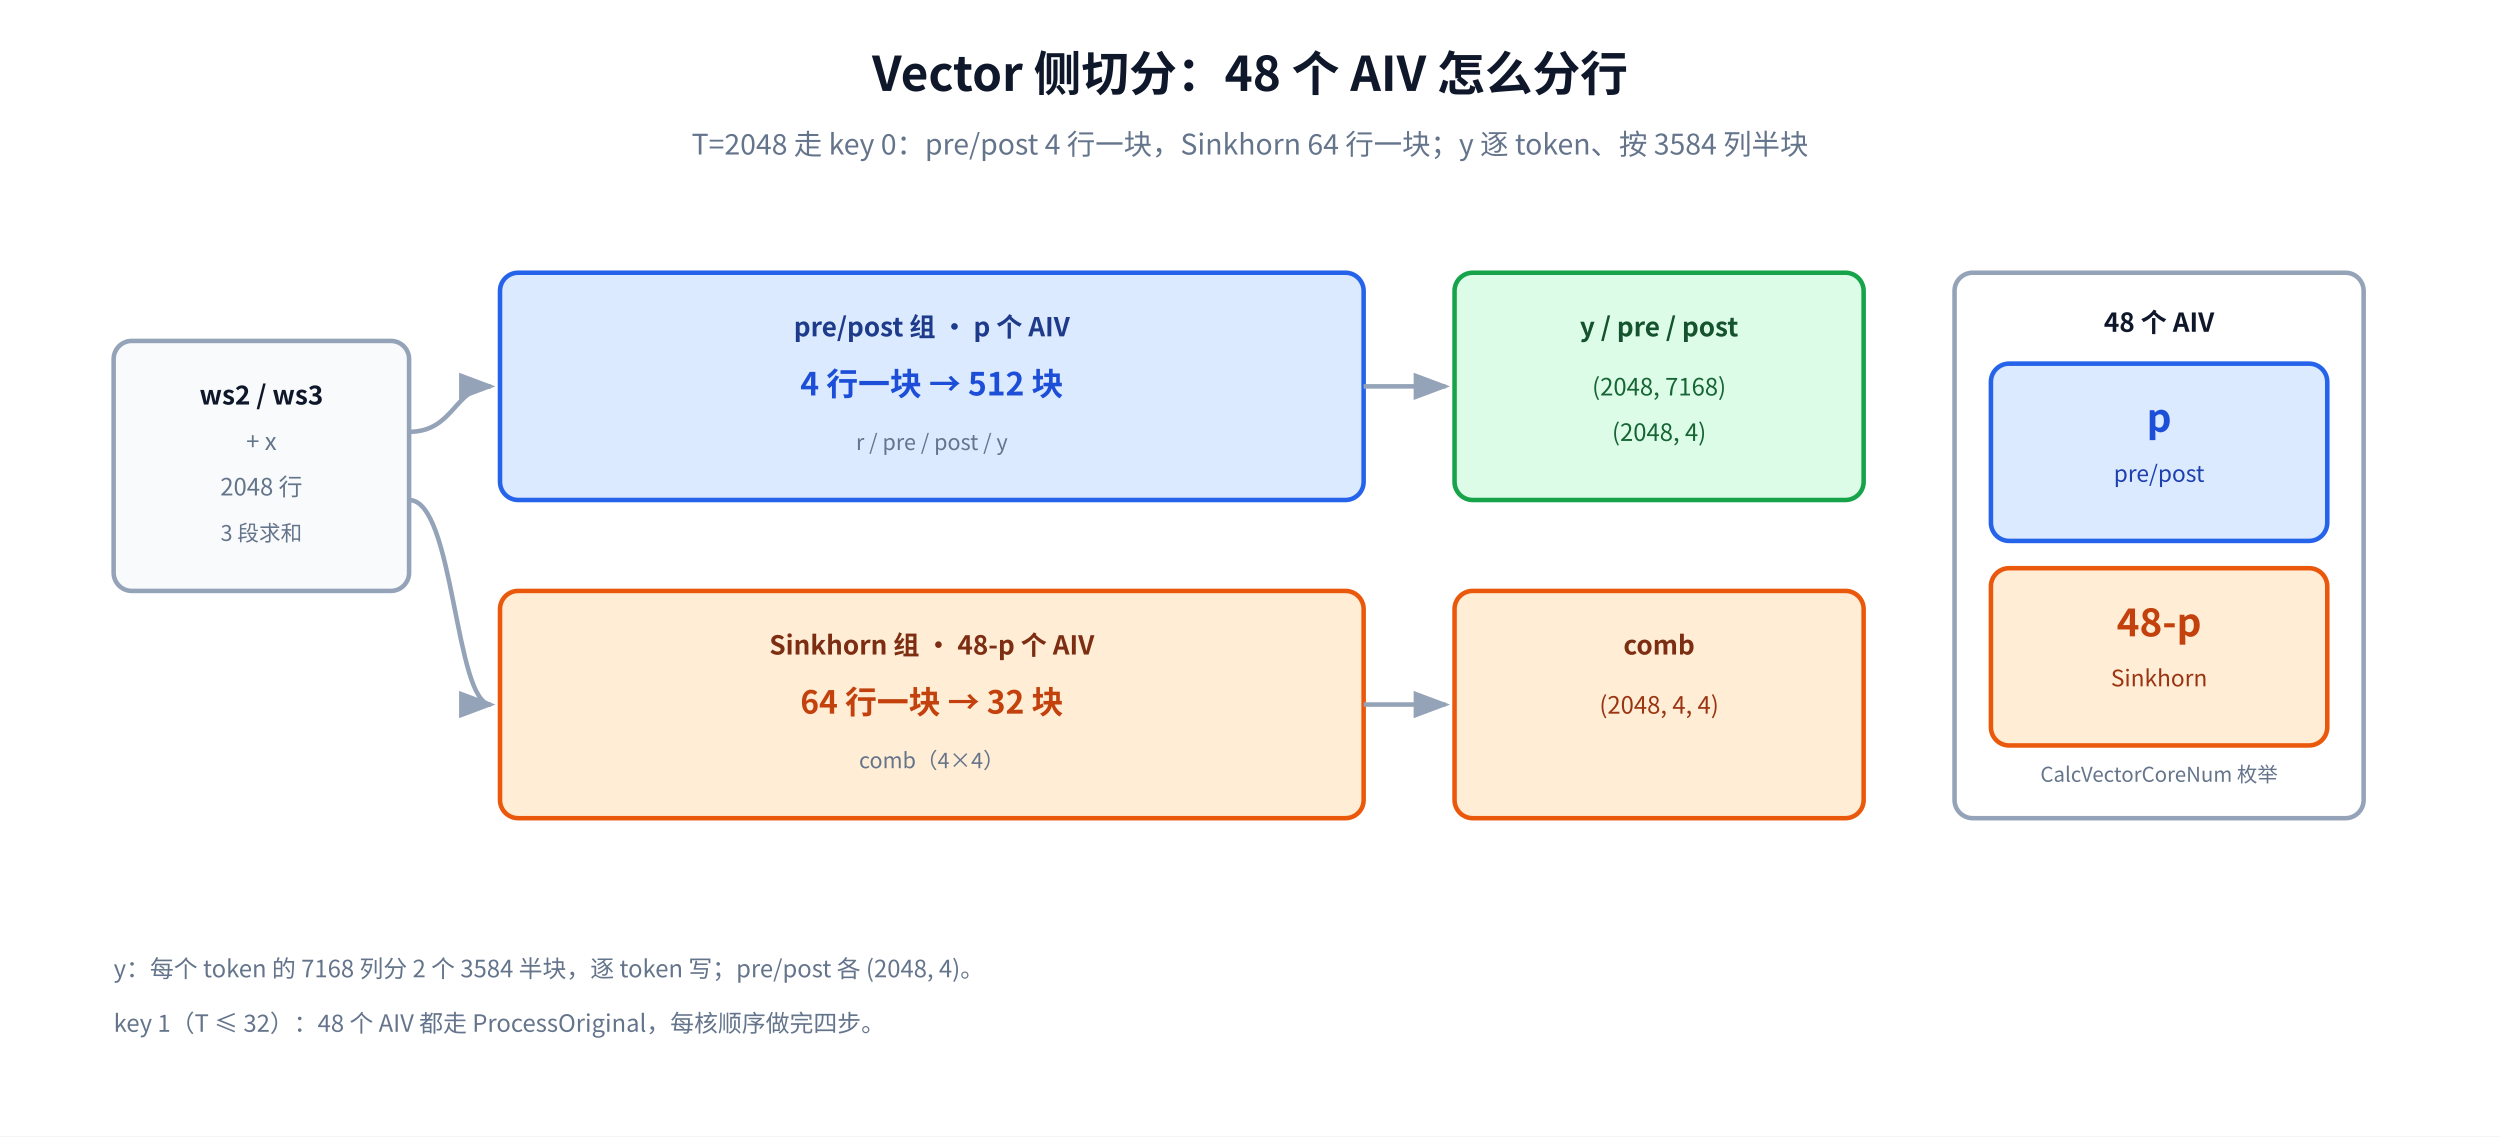
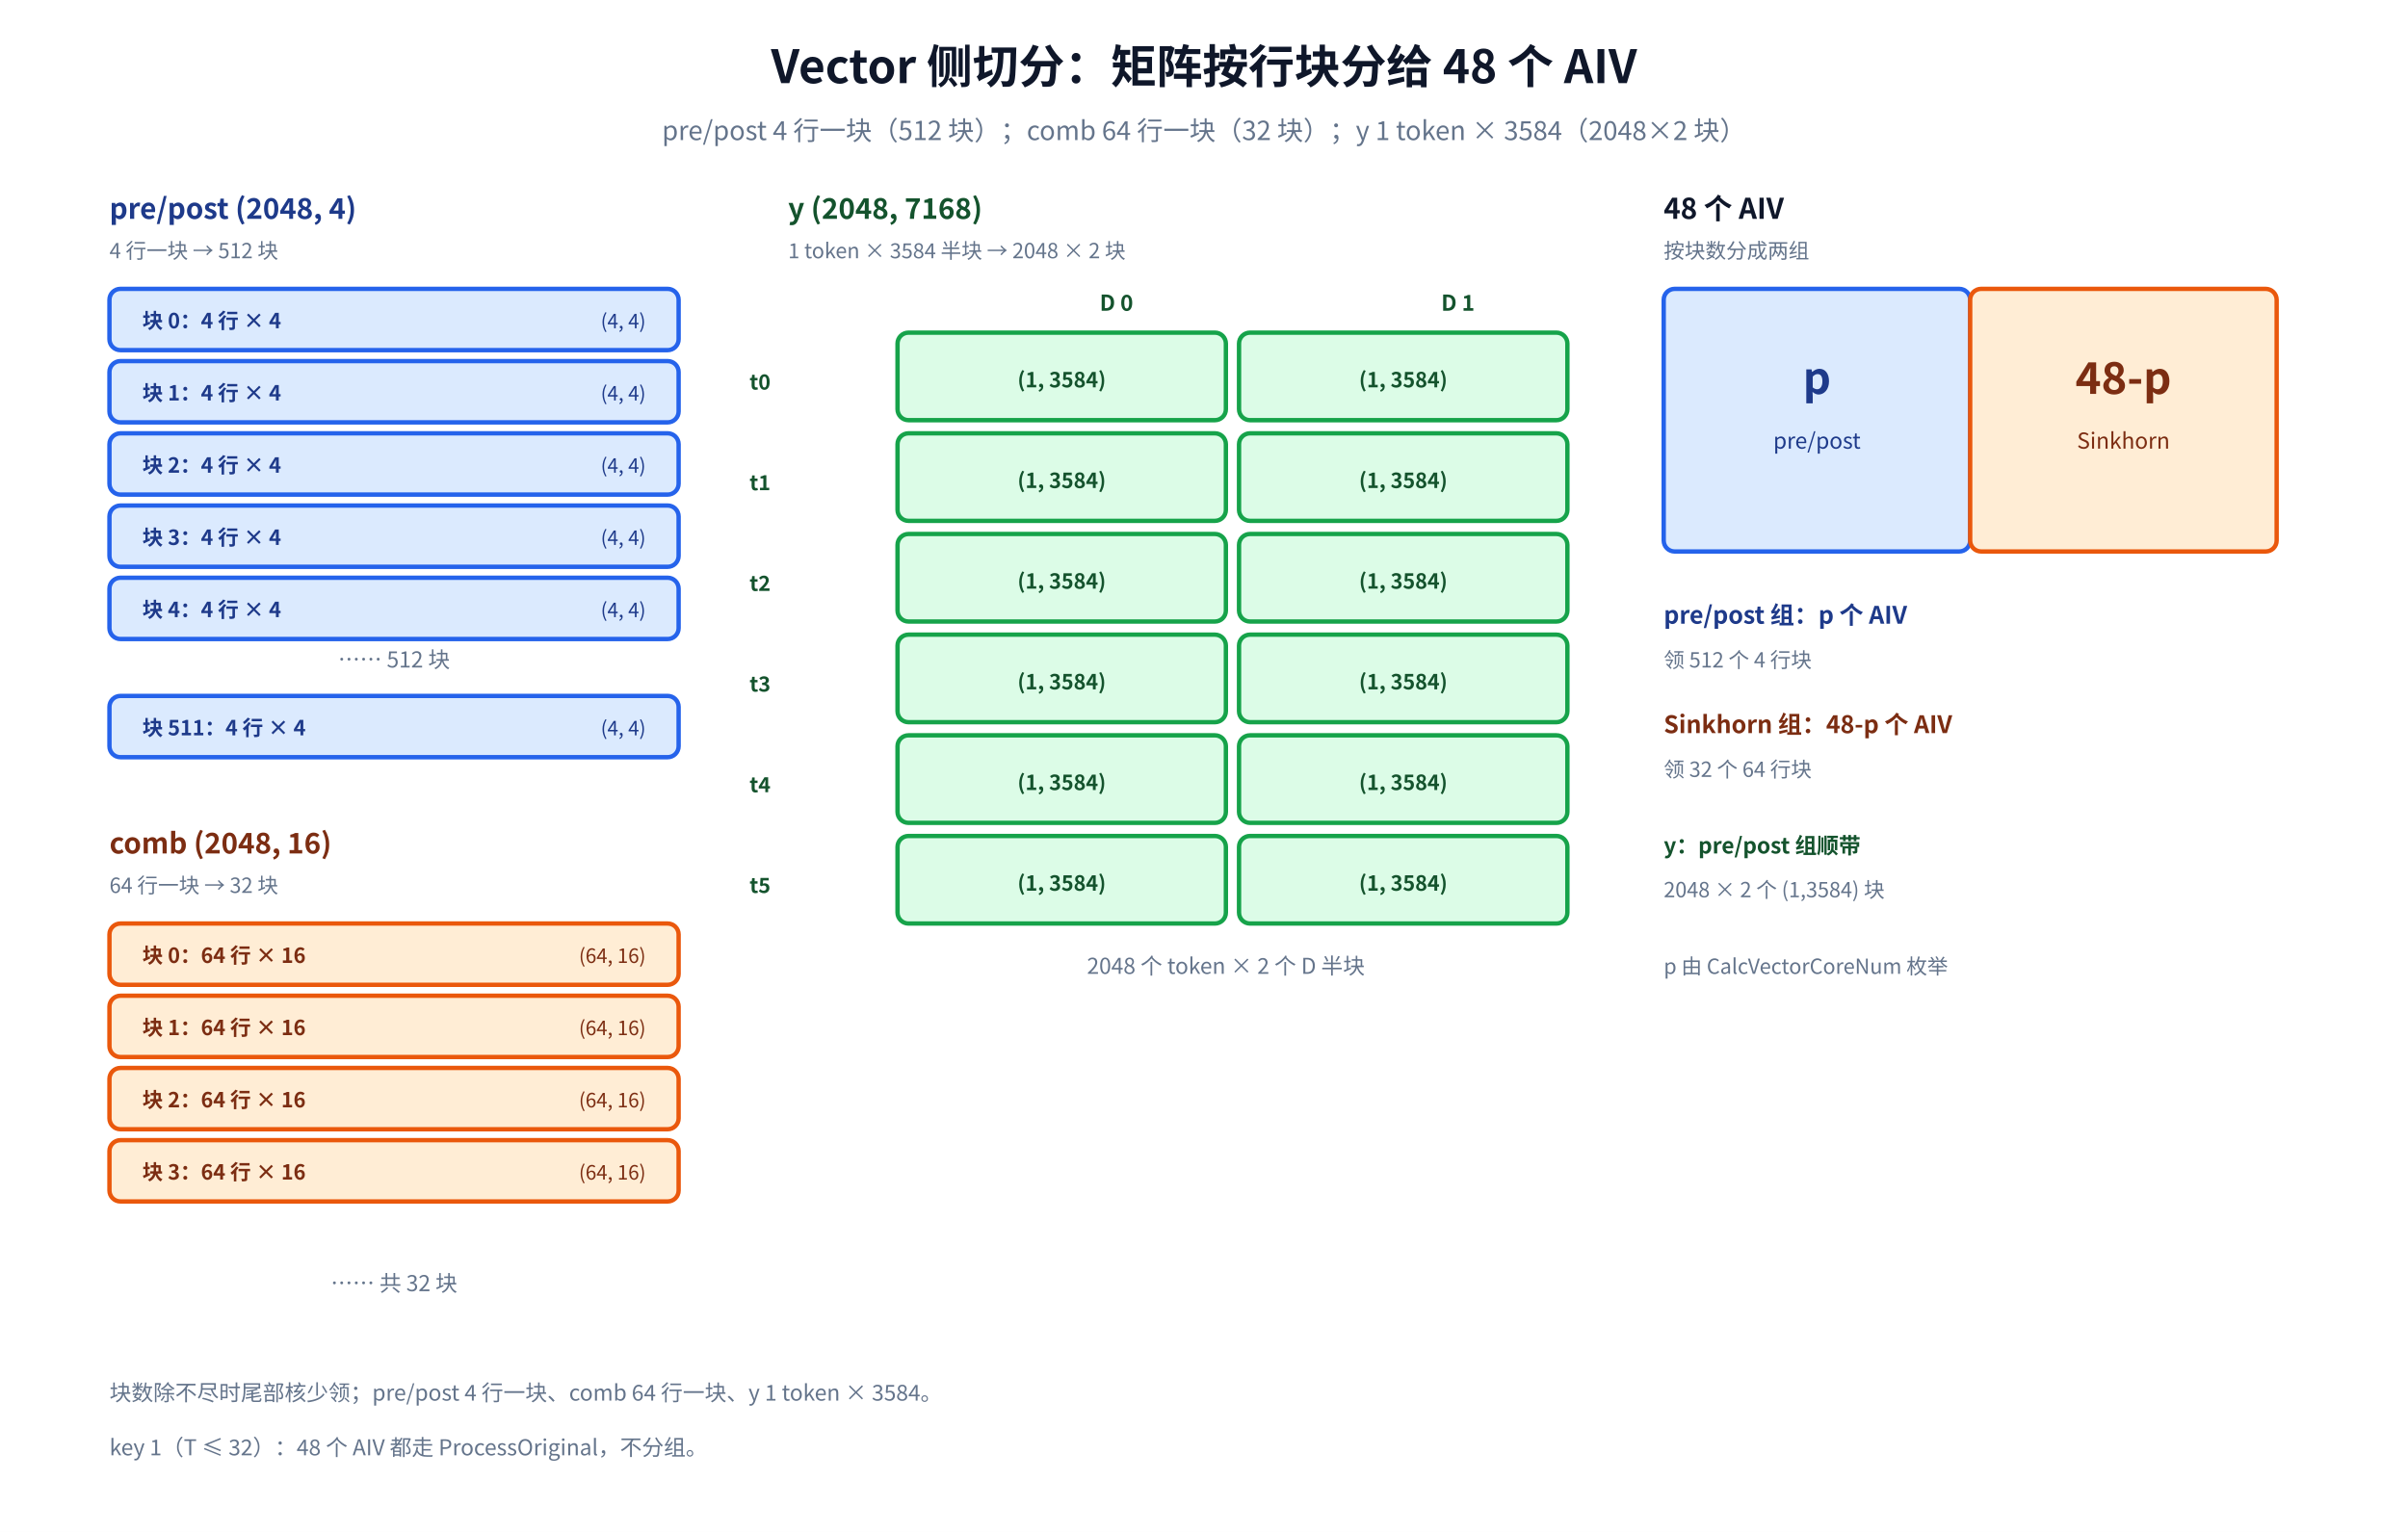
- <svg xmlns="http://www.w3.org/2000/svg" width="1100" height="500" viewBox="0 0 1100 500">
-   <defs>
-     <marker id="ab" markerWidth="9" markerHeight="9" refX="7" refY="3" orient="auto" markerUnits="strokeWidth">
-       <path d="M0,0 L0,6 L8,3 z" fill="#2563eb" />
-     </marker>
-     <marker id="ao" markerWidth="9" markerHeight="9" refX="7" refY="3" orient="auto" markerUnits="strokeWidth">
-       <path d="M0,0 L0,6 L8,3 z" fill="#ea580c" />
-     </marker>
-     <marker id="ag" markerWidth="9" markerHeight="9" refX="7" refY="3" orient="auto" markerUnits="strokeWidth">
-       <path d="M0,0 L0,6 L8,3 z" fill="#16a34a" />
-     </marker>
-     <marker id="as" markerWidth="9" markerHeight="9" refX="7" refY="3" orient="auto" markerUnits="strokeWidth">
-       <path d="M0,0 L0,6 L8,3 z" fill="#94a3b8" />
-     </marker>
-   </defs>
-   <rect width="1100" height="500" fill="#ffffff" />
-   <text x="550" y="40" text-anchor="middle" font-family="Microsoft YaHei, Noto Sans CJK SC, Arial, sans-serif" font-size="21" font-weight="700" fill="#0f172a">Vector 侧切分：48 个 AIV 怎么分行</text>
-   <text x="550" y="68" text-anchor="middle" font-family="Microsoft YaHei, Noto Sans CJK SC, Arial, sans-serif" font-size="12.5" font-weight="normal" fill="#64748b">T=2048 走 key 0：pre/post 4 行一块，Sinkhorn 64 行一块；y 逐 token、按 3584 列半块</text>
-   <rect x="50" y="150" width="130" height="110" rx="8" fill="#f8fafc" stroke="#94a3b8" stroke-width="2" />
-   <text x="115" y="178" text-anchor="middle" font-family="Microsoft YaHei, Noto Sans CJK SC, Arial, sans-serif" font-size="11.5" font-weight="700" fill="#0f172a">ws2 / ws3</text>
-   <text x="115" y="198" text-anchor="middle" font-family="Microsoft YaHei, Noto Sans CJK SC, Arial, sans-serif" font-size="10.5" font-weight="normal" fill="#64748b">+ x</text>
-   <text x="115" y="218" text-anchor="middle" font-family="Microsoft YaHei, Noto Sans CJK SC, Arial, sans-serif" font-size="10.5" font-weight="normal" fill="#64748b">2048 行</text>
-   <text x="115" y="238" text-anchor="middle" font-family="Microsoft YaHei, Noto Sans CJK SC, Arial, sans-serif" font-size="9.5" font-weight="normal" fill="#64748b">3 段求和</text>
-   <rect x="220" y="120" width="380" height="100" rx="8" fill="#dbeafe" stroke="#2563eb" stroke-width="2" />
-   <text x="410" y="148" text-anchor="middle" font-family="Microsoft YaHei, Noto Sans CJK SC, Arial, sans-serif" font-size="11.5" font-weight="700" fill="#1e3a8a">pre/post 组 · p 个 AIV</text>
-   <text x="410" y="174" text-anchor="middle" font-family="Microsoft YaHei, Noto Sans CJK SC, Arial, sans-serif" font-size="14" font-weight="700" fill="#1d4ed8">4 行一块 → 512 块</text>
-   <text x="410" y="198" text-anchor="middle" font-family="Microsoft YaHei, Noto Sans CJK SC, Arial, sans-serif" font-size="9.5" font-weight="normal" fill="#64748b">r / pre / post / y</text>
-   <rect x="220" y="260" width="380" height="100" rx="8" fill="#ffedd5" stroke="#ea580c" stroke-width="2" />
-   <text x="410" y="288" text-anchor="middle" font-family="Microsoft YaHei, Noto Sans CJK SC, Arial, sans-serif" font-size="11.5" font-weight="700" fill="#7c2d12">Sinkhorn 组 · 48-p 个 AIV</text>
-   <text x="410" y="314" text-anchor="middle" font-family="Microsoft YaHei, Noto Sans CJK SC, Arial, sans-serif" font-size="14" font-weight="700" fill="#c2410c">64 行一块 → 32 块</text>
-   <text x="410" y="338" text-anchor="middle" font-family="Microsoft YaHei, Noto Sans CJK SC, Arial, sans-serif" font-size="9.5" font-weight="normal" fill="#64748b">comb（4×4）</text>
-   <rect x="640" y="120" width="180" height="100" rx="8" fill="#dcfce7" stroke="#16a34a" stroke-width="2" />
-   <text x="730" y="148" text-anchor="middle" font-family="Microsoft YaHei, Noto Sans CJK SC, Arial, sans-serif" font-size="11.5" font-weight="700" fill="#14532d">y / pre / post</text>
-   <text x="730" y="174" text-anchor="middle" font-family="Microsoft YaHei, Noto Sans CJK SC, Arial, sans-serif" font-size="10.5" font-weight="normal" fill="#166534">(2048, 7168)</text>
-   <text x="730" y="194" text-anchor="middle" font-family="Microsoft YaHei, Noto Sans CJK SC, Arial, sans-serif" font-size="10.5" font-weight="normal" fill="#166534">(2048, 4)</text>
-   <rect x="640" y="260" width="180" height="100" rx="8" fill="#ffedd5" stroke="#ea580c" stroke-width="2" />
-   <text x="730" y="288" text-anchor="middle" font-family="Microsoft YaHei, Noto Sans CJK SC, Arial, sans-serif" font-size="11.5" font-weight="700" fill="#7c2d12">comb</text>
-   <text x="730" y="314" text-anchor="middle" font-family="Microsoft YaHei, Noto Sans CJK SC, Arial, sans-serif" font-size="10.5" font-weight="normal" fill="#9a3412">(2048, 4, 4)</text>
-   <rect x="860" y="120" width="180" height="240" rx="8" fill="#ffffff" stroke="#94a3b8" stroke-width="2" />
-   <text x="950" y="146" text-anchor="middle" font-family="Microsoft YaHei, Noto Sans CJK SC, Arial, sans-serif" font-size="11.5" font-weight="700" fill="#0f172a">48 个 AIV</text>
-   <rect x="876" y="160" width="148" height="78" rx="8" fill="#dbeafe" stroke="#2563eb" stroke-width="2" />
-   <text x="950" y="190" text-anchor="middle" font-family="Microsoft YaHei, Noto Sans CJK SC, Arial, sans-serif" font-size="17" font-weight="700" fill="#1d4ed8">p</text>
-   <text x="950" y="212" text-anchor="middle" font-family="Microsoft YaHei, Noto Sans CJK SC, Arial, sans-serif" font-size="10" font-weight="normal" fill="#1e40af">pre/post</text>
-   <rect x="876" y="250" width="148" height="78" rx="8" fill="#ffedd5" stroke="#ea580c" stroke-width="2" />
-   <text x="950" y="280" text-anchor="middle" font-family="Microsoft YaHei, Noto Sans CJK SC, Arial, sans-serif" font-size="17" font-weight="700" fill="#c2410c">48-p</text>
-   <text x="950" y="302" text-anchor="middle" font-family="Microsoft YaHei, Noto Sans CJK SC, Arial, sans-serif" font-size="10" font-weight="normal" fill="#9a3412">Sinkhorn</text>
-   <text x="950" y="344" text-anchor="middle" font-family="Microsoft YaHei, Noto Sans CJK SC, Arial, sans-serif" font-size="9" font-weight="normal" fill="#64748b">CalcVectorCoreNum 枚举</text>
-   <path d="M 180 190 C 200 190, 200 170, 216 170" stroke="#94a3b8" stroke-width="2" fill="none" marker-end="url(#as)" />
-   <path d="M 180 220 C 200 220, 200 310, 216 310" stroke="#94a3b8" stroke-width="2" fill="none" marker-end="url(#as)" />
-   <line x1="600" y1="170" x2="636" y2="170" stroke="#94a3b8" stroke-width="2" marker-end="url(#as)" />
-   <line x1="600" y1="310" x2="636" y2="310" stroke="#94a3b8" stroke-width="2" marker-end="url(#as)" />
-   <text x="50" y="430" text-anchor="start" font-family="Microsoft YaHei, Noto Sans CJK SC, Arial, sans-serif" font-size="10.5" font-weight="normal" fill="#64748b">y：每个 token 的 7168 列分 2 个 3584 半块，逐 token 写；pre/post 各 (2048, 4)。</text>
-   <text x="50" y="454" text-anchor="start" font-family="Microsoft YaHei, Noto Sans CJK SC, Arial, sans-serif" font-size="10.5" font-weight="normal" fill="#64748b">key 1（T ≤ 32）：48 个 AIV 都走 ProcessOriginal，每核顺序做完四步。</text>
+ <svg xmlns="http://www.w3.org/2000/svg" width="1100" height="700" viewBox="0 0 1100 700">
+   <rect width="1100" height="700" fill="#ffffff" />
+   <text x="550" y="38" text-anchor="middle" font-family="Microsoft YaHei, Noto Sans CJK SC, Arial, sans-serif" font-size="21" font-weight="700" fill="#0f172a">Vector 侧切分：矩阵按行块分给 48 个 AIV</text>
+   <text x="550" y="64" text-anchor="middle" font-family="Microsoft YaHei, Noto Sans CJK SC, Arial, sans-serif" font-size="12" font-weight="normal" fill="#64748b">pre/post 4 行一块（512 块）；comb 64 行一块（32 块）；y 1 token × 3584（2048×2 块）</text>
+   <text x="50" y="100" text-anchor="start" font-family="Microsoft YaHei, Noto Sans CJK SC, Arial, sans-serif" font-size="13" font-weight="700" fill="#1e3a8a">pre/post (2048, 4)</text>
+   <text x="50" y="118" text-anchor="start" font-family="Microsoft YaHei, Noto Sans CJK SC, Arial, sans-serif" font-size="9.5" font-weight="normal" fill="#64748b">4 行一块 → 512 块</text>
+   <rect x="50" y="132" width="260" height="28" rx="5" fill="#dbeafe" stroke="#2563eb" stroke-width="2" />
+   <text x="65" y="150" text-anchor="start" font-family="Microsoft YaHei, Noto Sans CJK SC, Arial, sans-serif" font-size="9.5" font-weight="700" fill="#1e3a8a">块 0：4 行 × 4</text>
+   <text x="295" y="150" text-anchor="end" font-family="Microsoft YaHei, Noto Sans CJK SC, Arial, sans-serif" font-size="9" font-weight="normal" fill="#1e3a8a">(4, 4)</text>
+   <rect x="50" y="165" width="260" height="28" rx="5" fill="#dbeafe" stroke="#2563eb" stroke-width="2" />
+   <text x="65" y="183" text-anchor="start" font-family="Microsoft YaHei, Noto Sans CJK SC, Arial, sans-serif" font-size="9.5" font-weight="700" fill="#1e3a8a">块 1：4 行 × 4</text>
+   <text x="295" y="183" text-anchor="end" font-family="Microsoft YaHei, Noto Sans CJK SC, Arial, sans-serif" font-size="9" font-weight="normal" fill="#1e3a8a">(4, 4)</text>
+   <rect x="50" y="198" width="260" height="28" rx="5" fill="#dbeafe" stroke="#2563eb" stroke-width="2" />
+   <text x="65" y="216" text-anchor="start" font-family="Microsoft YaHei, Noto Sans CJK SC, Arial, sans-serif" font-size="9.5" font-weight="700" fill="#1e3a8a">块 2：4 行 × 4</text>
+   <text x="295" y="216" text-anchor="end" font-family="Microsoft YaHei, Noto Sans CJK SC, Arial, sans-serif" font-size="9" font-weight="normal" fill="#1e3a8a">(4, 4)</text>
+   <rect x="50" y="231" width="260" height="28" rx="5" fill="#dbeafe" stroke="#2563eb" stroke-width="2" />
+   <text x="65" y="249" text-anchor="start" font-family="Microsoft YaHei, Noto Sans CJK SC, Arial, sans-serif" font-size="9.5" font-weight="700" fill="#1e3a8a">块 3：4 行 × 4</text>
+   <text x="295" y="249" text-anchor="end" font-family="Microsoft YaHei, Noto Sans CJK SC, Arial, sans-serif" font-size="9" font-weight="normal" fill="#1e3a8a">(4, 4)</text>
+   <rect x="50" y="264" width="260" height="28" rx="5" fill="#dbeafe" stroke="#2563eb" stroke-width="2" />
+   <text x="65" y="282" text-anchor="start" font-family="Microsoft YaHei, Noto Sans CJK SC, Arial, sans-serif" font-size="9.5" font-weight="700" fill="#1e3a8a">块 4：4 行 × 4</text>
+   <text x="295" y="282" text-anchor="end" font-family="Microsoft YaHei, Noto Sans CJK SC, Arial, sans-serif" font-size="9" font-weight="normal" fill="#1e3a8a">(4, 4)</text>
+   <text x="180" y="305" text-anchor="middle" font-family="Microsoft YaHei, Noto Sans CJK SC, Arial, sans-serif" font-size="10" font-weight="normal" fill="#64748b">…… 512 块</text>
+   <rect x="50" y="318" width="260" height="28" rx="5" fill="#dbeafe" stroke="#2563eb" stroke-width="2" />
+   <text x="65" y="336" text-anchor="start" font-family="Microsoft YaHei, Noto Sans CJK SC, Arial, sans-serif" font-size="9.5" font-weight="700" fill="#1e3a8a">块 511：4 行 × 4</text>
+   <text x="295" y="336" text-anchor="end" font-family="Microsoft YaHei, Noto Sans CJK SC, Arial, sans-serif" font-size="9" font-weight="normal" fill="#1e3a8a">(4, 4)</text>
+   <text x="50" y="390" text-anchor="start" font-family="Microsoft YaHei, Noto Sans CJK SC, Arial, sans-serif" font-size="13" font-weight="700" fill="#7c2d12">comb (2048, 16)</text>
+   <text x="50" y="408" text-anchor="start" font-family="Microsoft YaHei, Noto Sans CJK SC, Arial, sans-serif" font-size="9.5" font-weight="normal" fill="#64748b">64 行一块 → 32 块</text>
+   <rect x="50" y="422" width="260" height="28" rx="5" fill="#ffedd5" stroke="#ea580c" stroke-width="2" />
+   <text x="65" y="440" text-anchor="start" font-family="Microsoft YaHei, Noto Sans CJK SC, Arial, sans-serif" font-size="9.5" font-weight="700" fill="#7c2d12">块 0：64 行 × 16</text>
+   <text x="295" y="440" text-anchor="end" font-family="Microsoft YaHei, Noto Sans CJK SC, Arial, sans-serif" font-size="9" font-weight="normal" fill="#7c2d12">(64, 16)</text>
+   <rect x="50" y="455" width="260" height="28" rx="5" fill="#ffedd5" stroke="#ea580c" stroke-width="2" />
+   <text x="65" y="473" text-anchor="start" font-family="Microsoft YaHei, Noto Sans CJK SC, Arial, sans-serif" font-size="9.5" font-weight="700" fill="#7c2d12">块 1：64 行 × 16</text>
+   <text x="295" y="473" text-anchor="end" font-family="Microsoft YaHei, Noto Sans CJK SC, Arial, sans-serif" font-size="9" font-weight="normal" fill="#7c2d12">(64, 16)</text>
+   <rect x="50" y="488" width="260" height="28" rx="5" fill="#ffedd5" stroke="#ea580c" stroke-width="2" />
+   <text x="65" y="506" text-anchor="start" font-family="Microsoft YaHei, Noto Sans CJK SC, Arial, sans-serif" font-size="9.5" font-weight="700" fill="#7c2d12">块 2：64 行 × 16</text>
+   <text x="295" y="506" text-anchor="end" font-family="Microsoft YaHei, Noto Sans CJK SC, Arial, sans-serif" font-size="9" font-weight="normal" fill="#7c2d12">(64, 16)</text>
+   <rect x="50" y="521" width="260" height="28" rx="5" fill="#ffedd5" stroke="#ea580c" stroke-width="2" />
+   <text x="65" y="539" text-anchor="start" font-family="Microsoft YaHei, Noto Sans CJK SC, Arial, sans-serif" font-size="9.5" font-weight="700" fill="#7c2d12">块 3：64 行 × 16</text>
+   <text x="295" y="539" text-anchor="end" font-family="Microsoft YaHei, Noto Sans CJK SC, Arial, sans-serif" font-size="9" font-weight="normal" fill="#7c2d12">(64, 16)</text>
+   <text x="180" y="590" text-anchor="middle" font-family="Microsoft YaHei, Noto Sans CJK SC, Arial, sans-serif" font-size="10" font-weight="normal" fill="#64748b">…… 共 32 块</text>
+   <text x="360" y="100" text-anchor="start" font-family="Microsoft YaHei, Noto Sans CJK SC, Arial, sans-serif" font-size="13" font-weight="700" fill="#14532d">y (2048, 7168)</text>
+   <text x="360" y="118" text-anchor="start" font-family="Microsoft YaHei, Noto Sans CJK SC, Arial, sans-serif" font-size="9.5" font-weight="normal" fill="#64748b">1 token × 3584 半块 → 2048 × 2 块</text>
+   <text x="510" y="142" text-anchor="middle" font-family="Microsoft YaHei, Noto Sans CJK SC, Arial, sans-serif" font-size="10" font-weight="700" fill="#14532d">D 0</text>
+   <text x="666" y="142" text-anchor="middle" font-family="Microsoft YaHei, Noto Sans CJK SC, Arial, sans-serif" font-size="10" font-weight="700" fill="#14532d">D 1</text>
+   <text x="352" y="178" text-anchor="end" font-family="Microsoft YaHei, Noto Sans CJK SC, Arial, sans-serif" font-size="9.5" font-weight="700" fill="#14532d">t0</text>
+   <rect x="410" y="152" width="150" height="40" rx="5" fill="#dcfce7" stroke="#16a34a" stroke-width="2" />
+   <text x="485" y="177" text-anchor="middle" font-family="Microsoft YaHei, Noto Sans CJK SC, Arial, sans-serif" font-size="9.5" font-weight="700" fill="#14532d">(1, 3584)</text>
+   <rect x="566" y="152" width="150" height="40" rx="5" fill="#dcfce7" stroke="#16a34a" stroke-width="2" />
+   <text x="641" y="177" text-anchor="middle" font-family="Microsoft YaHei, Noto Sans CJK SC, Arial, sans-serif" font-size="9.5" font-weight="700" fill="#14532d">(1, 3584)</text>
+   <text x="352" y="224" text-anchor="end" font-family="Microsoft YaHei, Noto Sans CJK SC, Arial, sans-serif" font-size="9.5" font-weight="700" fill="#14532d">t1</text>
+   <rect x="410" y="198" width="150" height="40" rx="5" fill="#dcfce7" stroke="#16a34a" stroke-width="2" />
+   <text x="485" y="223" text-anchor="middle" font-family="Microsoft YaHei, Noto Sans CJK SC, Arial, sans-serif" font-size="9.5" font-weight="700" fill="#14532d">(1, 3584)</text>
+   <rect x="566" y="198" width="150" height="40" rx="5" fill="#dcfce7" stroke="#16a34a" stroke-width="2" />
+   <text x="641" y="223" text-anchor="middle" font-family="Microsoft YaHei, Noto Sans CJK SC, Arial, sans-serif" font-size="9.5" font-weight="700" fill="#14532d">(1, 3584)</text>
+   <text x="352" y="270" text-anchor="end" font-family="Microsoft YaHei, Noto Sans CJK SC, Arial, sans-serif" font-size="9.5" font-weight="700" fill="#14532d">t2</text>
+   <rect x="410" y="244" width="150" height="40" rx="5" fill="#dcfce7" stroke="#16a34a" stroke-width="2" />
+   <text x="485" y="269" text-anchor="middle" font-family="Microsoft YaHei, Noto Sans CJK SC, Arial, sans-serif" font-size="9.5" font-weight="700" fill="#14532d">(1, 3584)</text>
+   <rect x="566" y="244" width="150" height="40" rx="5" fill="#dcfce7" stroke="#16a34a" stroke-width="2" />
+   <text x="641" y="269" text-anchor="middle" font-family="Microsoft YaHei, Noto Sans CJK SC, Arial, sans-serif" font-size="9.5" font-weight="700" fill="#14532d">(1, 3584)</text>
+   <text x="352" y="316" text-anchor="end" font-family="Microsoft YaHei, Noto Sans CJK SC, Arial, sans-serif" font-size="9.5" font-weight="700" fill="#14532d">t3</text>
+   <rect x="410" y="290" width="150" height="40" rx="5" fill="#dcfce7" stroke="#16a34a" stroke-width="2" />
+   <text x="485" y="315" text-anchor="middle" font-family="Microsoft YaHei, Noto Sans CJK SC, Arial, sans-serif" font-size="9.5" font-weight="700" fill="#14532d">(1, 3584)</text>
+   <rect x="566" y="290" width="150" height="40" rx="5" fill="#dcfce7" stroke="#16a34a" stroke-width="2" />
+   <text x="641" y="315" text-anchor="middle" font-family="Microsoft YaHei, Noto Sans CJK SC, Arial, sans-serif" font-size="9.5" font-weight="700" fill="#14532d">(1, 3584)</text>
+   <text x="352" y="362" text-anchor="end" font-family="Microsoft YaHei, Noto Sans CJK SC, Arial, sans-serif" font-size="9.5" font-weight="700" fill="#14532d">t4</text>
+   <rect x="410" y="336" width="150" height="40" rx="5" fill="#dcfce7" stroke="#16a34a" stroke-width="2" />
+   <text x="485" y="361" text-anchor="middle" font-family="Microsoft YaHei, Noto Sans CJK SC, Arial, sans-serif" font-size="9.5" font-weight="700" fill="#14532d">(1, 3584)</text>
+   <rect x="566" y="336" width="150" height="40" rx="5" fill="#dcfce7" stroke="#16a34a" stroke-width="2" />
+   <text x="641" y="361" text-anchor="middle" font-family="Microsoft YaHei, Noto Sans CJK SC, Arial, sans-serif" font-size="9.5" font-weight="700" fill="#14532d">(1, 3584)</text>
+   <text x="352" y="408" text-anchor="end" font-family="Microsoft YaHei, Noto Sans CJK SC, Arial, sans-serif" font-size="9.5" font-weight="700" fill="#14532d">t5</text>
+   <rect x="410" y="382" width="150" height="40" rx="5" fill="#dcfce7" stroke="#16a34a" stroke-width="2" />
+   <text x="485" y="407" text-anchor="middle" font-family="Microsoft YaHei, Noto Sans CJK SC, Arial, sans-serif" font-size="9.5" font-weight="700" fill="#14532d">(1, 3584)</text>
+   <rect x="566" y="382" width="150" height="40" rx="5" fill="#dcfce7" stroke="#16a34a" stroke-width="2" />
+   <text x="641" y="407" text-anchor="middle" font-family="Microsoft YaHei, Noto Sans CJK SC, Arial, sans-serif" font-size="9.5" font-weight="700" fill="#14532d">(1, 3584)</text>
+   <text x="560" y="445" text-anchor="middle" font-family="Microsoft YaHei, Noto Sans CJK SC, Arial, sans-serif" font-size="10" font-weight="normal" fill="#64748b">2048 个 token × 2 个 D 半块</text>
+   <text x="760" y="100" text-anchor="start" font-family="Microsoft YaHei, Noto Sans CJK SC, Arial, sans-serif" font-size="13" font-weight="700" fill="#0f172a">48 个 AIV</text>
+   <text x="760" y="118" text-anchor="start" font-family="Microsoft YaHei, Noto Sans CJK SC, Arial, sans-serif" font-size="9.5" font-weight="normal" fill="#64748b">按块数分成两组</text>
+   <rect x="760" y="132" width="140" height="120" rx="5" fill="#dbeafe" stroke="#2563eb" stroke-width="2" />
+   <text x="830" y="180" text-anchor="middle" font-family="Microsoft YaHei, Noto Sans CJK SC, Arial, sans-serif" font-size="20" font-weight="700" fill="#1e3a8a">p</text>
+   <text x="830" y="205" text-anchor="middle" font-family="Microsoft YaHei, Noto Sans CJK SC, Arial, sans-serif" font-size="10" font-weight="normal" fill="#1e3a8a">pre/post</text>
+   <rect x="900" y="132" width="140" height="120" rx="5" fill="#ffedd5" stroke="#ea580c" stroke-width="2" />
+   <text x="970" y="180" text-anchor="middle" font-family="Microsoft YaHei, Noto Sans CJK SC, Arial, sans-serif" font-size="20" font-weight="700" fill="#7c2d12">48-p</text>
+   <text x="970" y="205" text-anchor="middle" font-family="Microsoft YaHei, Noto Sans CJK SC, Arial, sans-serif" font-size="10" font-weight="normal" fill="#7c2d12">Sinkhorn</text>
+   <text x="760" y="285" text-anchor="start" font-family="Microsoft YaHei, Noto Sans CJK SC, Arial, sans-serif" font-size="11" font-weight="700" fill="#1e3a8a">pre/post 组：p 个 AIV</text>
+   <text x="760" y="305" text-anchor="start" font-family="Microsoft YaHei, Noto Sans CJK SC, Arial, sans-serif" font-size="9.5" font-weight="normal" fill="#64748b">领 512 个 4 行块</text>
+   <text x="760" y="335" text-anchor="start" font-family="Microsoft YaHei, Noto Sans CJK SC, Arial, sans-serif" font-size="11" font-weight="700" fill="#7c2d12">Sinkhorn 组：48-p 个 AIV</text>
+   <text x="760" y="355" text-anchor="start" font-family="Microsoft YaHei, Noto Sans CJK SC, Arial, sans-serif" font-size="9.5" font-weight="normal" fill="#64748b">领 32 个 64 行块</text>
+   <text x="760" y="390" text-anchor="start" font-family="Microsoft YaHei, Noto Sans CJK SC, Arial, sans-serif" font-size="10" font-weight="700" fill="#14532d">y：pre/post 组顺带</text>
+   <text x="760" y="410" text-anchor="start" font-family="Microsoft YaHei, Noto Sans CJK SC, Arial, sans-serif" font-size="9.5" font-weight="normal" fill="#64748b">2048 × 2 个 (1,3584) 块</text>
+   <text x="760" y="445" text-anchor="start" font-family="Microsoft YaHei, Noto Sans CJK SC, Arial, sans-serif" font-size="9.5" font-weight="normal" fill="#64748b">p 由 CalcVectorCoreNum 枚举</text>
+   <text x="50" y="640" text-anchor="start" font-family="Microsoft YaHei, Noto Sans CJK SC, Arial, sans-serif" font-size="10" font-weight="normal" fill="#64748b">块数除不尽时尾部核少领；pre/post 4 行一块、comb 64 行一块、y 1 token × 3584。</text>
+   <text x="50" y="665" text-anchor="start" font-family="Microsoft YaHei, Noto Sans CJK SC, Arial, sans-serif" font-size="10" font-weight="normal" fill="#64748b">key 1（T ≤ 32）：48 个 AIV 都走 ProcessOriginal，不分组。</text>
</svg>
